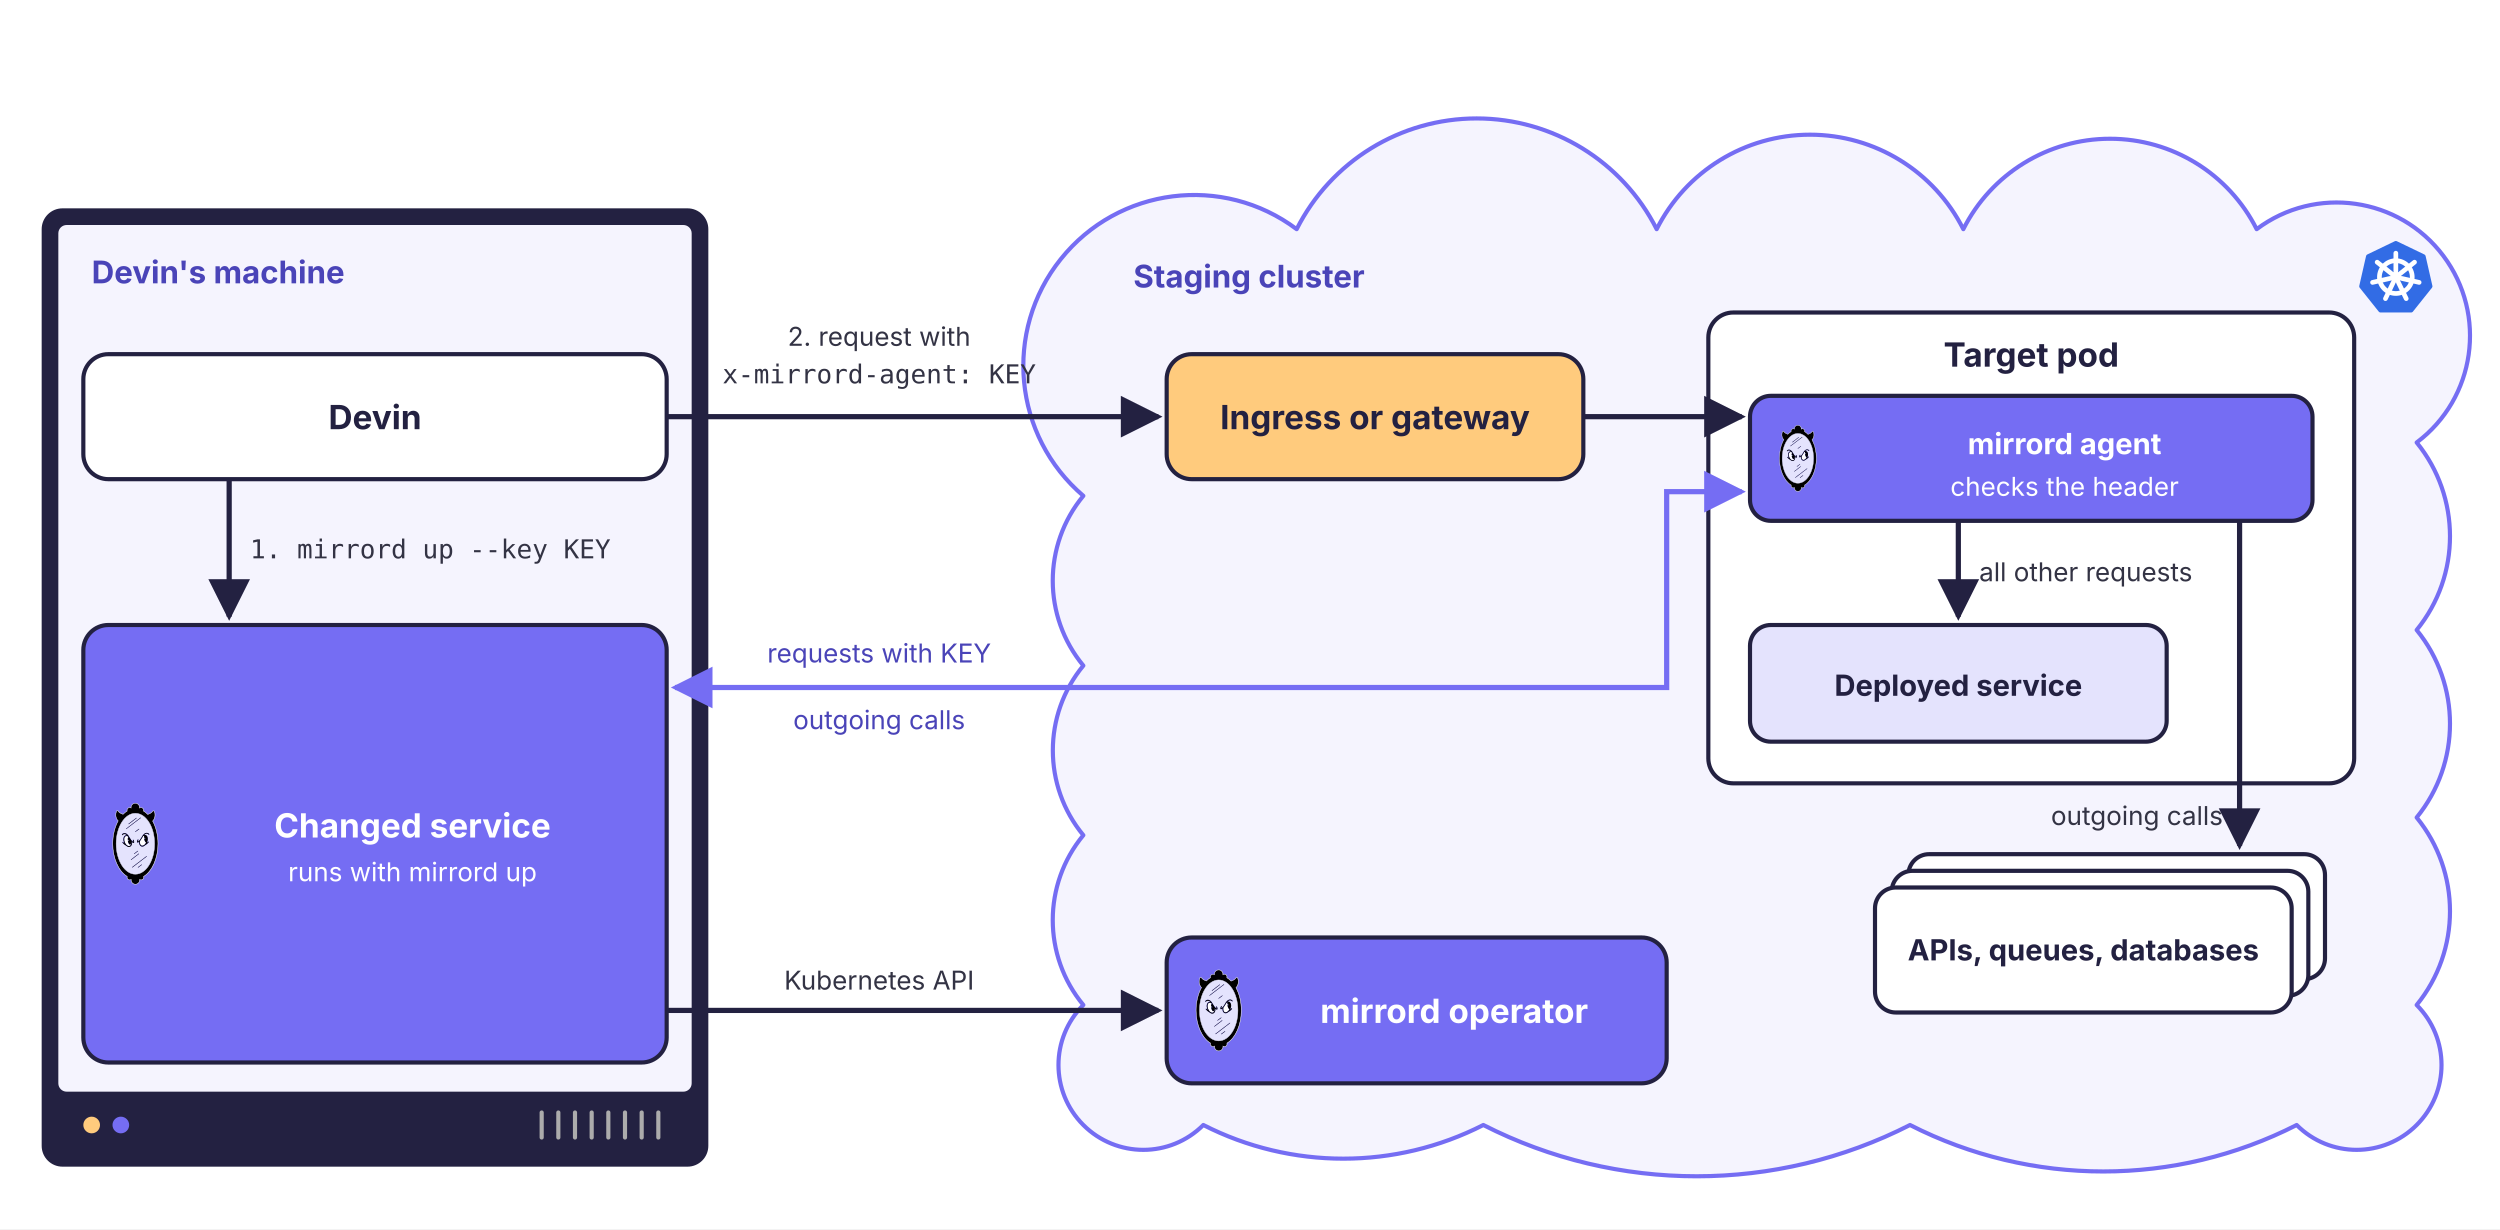
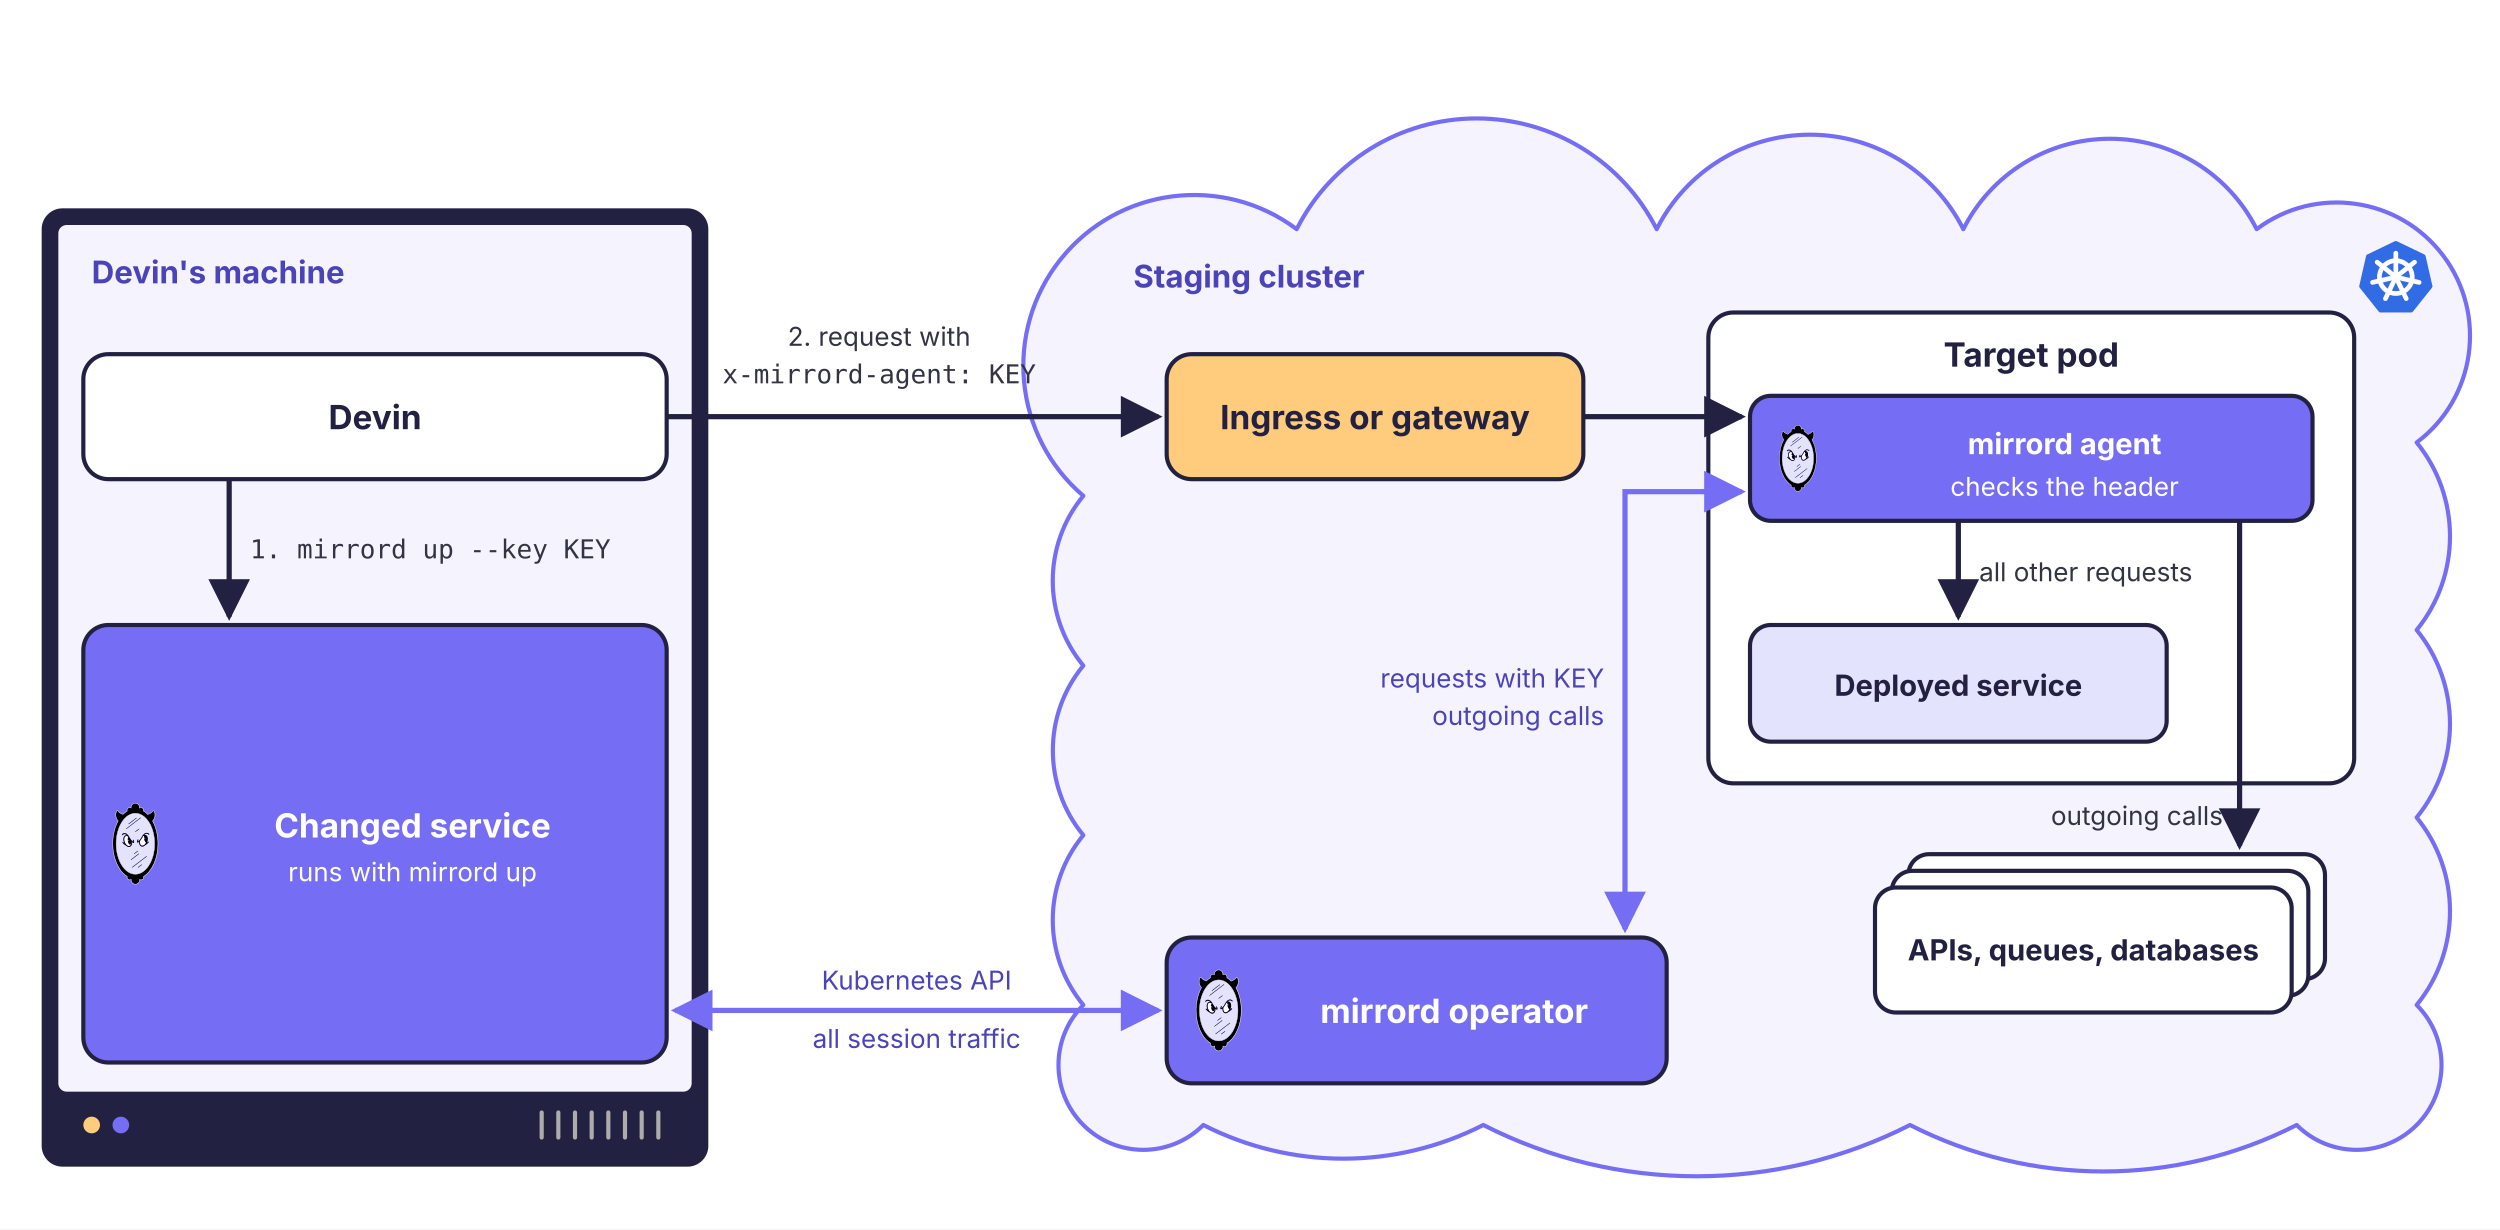
<svg xmlns="http://www.w3.org/2000/svg" viewBox="0 0 1200 590" width="1200" height="590" font-family="Inter, Helvetica, Arial, sans-serif" role="img" aria-labelledby="t d">
  <defs>
    <marker id="arrow" viewBox="0 0 10 10" refX="9" refY="5" markerWidth="8" markerHeight="8" orient="auto-start-reverse">
      <path d="M0 0 L10 5 L0 10 z" fill="#232141" />
    </marker>
    <marker id="arrow-purple" viewBox="0 0 10 10" refX="9" refY="5" markerWidth="8" markerHeight="8" orient="auto-start-reverse">
      <path d="M0 0 L10 5 L0 10 z" fill="#756DF3" />
    </marker>
    <symbol id="k8s" viewBox="0 0 32 32">
      <polygon points="16.00,1.60 27.73,7.25 30.62,19.94 22.51,30.11 9.49,30.11 1.38,19.94 4.27,7.25" fill="#326CE5" stroke="#326CE5" stroke-width="2" stroke-linejoin="round" />
      <g fill="none" stroke="#ffffff" stroke-width="2" stroke-linecap="round">
        <circle cx="16" cy="16" r="7" />
        <line x1="16.00" y1="13.40" x2="16.00" y2="5.80" />
        <line x1="18.03" y1="14.38" x2="23.97" y2="9.64" />
        <line x1="18.53" y1="16.58" x2="25.94" y2="18.27" />
        <line x1="17.13" y1="18.34" x2="20.43" y2="25.19" />
        <line x1="14.87" y1="18.34" x2="11.57" y2="25.19" />
        <line x1="13.47" y1="16.58" x2="6.06" y2="18.27" />
        <line x1="13.97" y1="14.38" x2="8.03" y2="9.64" />
      </g>
      <circle cx="16" cy="16" r="2.4" fill="#ffffff" />
    </symbol>
    <symbol id="mirrord" viewBox="97 61 391 696">
      <path fill="#ffffff" d="M255.6,387c4.1,19.1-0.9,36.1-12,40.5c-8.2,3.2-17.8,0-26.5-8.2c-0.3-0.6-0.9-0.9-1.5-1.2c0,0,0,0-0.3-0.3 c-5.5-5.6-10.5-13.2-14-22c-4.7-11.5-6.1-23.2-4.4-33.5c1.8-9.4,6.1-16.1,12.8-18.8c5.5-2.3,12.5-1.5,19.3,2.6 c1.5,2.3,2.6,4.4,3.8,6.2c-4.1,2.6-6.4,10.3-6.4,20.3l3.2,1.8l11.1,6.5l-12.5,1.5h-0.9c0.3,1.2,0.3,2.3,0.6,3.5 c3.2,17.9,12,31.1,19,29.7c6.4-1.2,9.6-14.4,7.6-30.2C255.3,386.4,255.6,386.7,255.6,387z" />
      <path fill="#ffffff" d="M384,398.4c-3.2,6.8-7.3,12.3-12,17c0,0,0,0-0.3,0c-0.6,0.3-0.9,0.9-1.2,1.2c-8.7,7.9-18.4,11.5-26.5,8.2 c-11.1-4.7-16-21.4-12-40.5c1.5-1.8,3.2-3.8,4.7-5.6c5-6.5,9-13.2,12.8-20l1.2-2.1c1.2-1.8,2-3.8,3.2-5.6c1.2-2.1,2.6-4.4,4.4-7 c3.5-2.1,6.7-3.2,9.9-3.8c-2,4.7-2.3,10.3-2.3,15.3l3.2,1.8l11.1,6.5l-12.5,1.5h-0.9c0.3,1.2,0.3,2.3,0.6,3.8 C370.5,384.6,377.5,397,384,398.4z" />
      <path fill="#E4E3FD" d="M405,391.7c-1.5-1.2-3.8-0.9-5,0.6c-3.2,4.1-7,7.9-11.1,11.5c1.2-2.3,2.6-5,3.5-7.6 c5.3-12.6,6.7-25.8,4.7-37.3c-2.3-12-8.2-20.6-16.9-24.1c-4.1-1.8-8.8-2.1-13.7-1.2c4.4-4.4,10.2-8.5,17.5-10 c8.2-1.5,16.6,1.5,20.4,7.3c1.2,1.5,3.2,2.1,5,0.9c1.5-1.2,2-3.2,0.9-4.7c-5.5-8.2-16.6-12.3-27.4-10c-11.1,2.1-19.3,9.7-24.2,15.6 c-2,2.3-3.8,5-5.5,7.3c-2,2.9-3.5,5.6-5,8.2c-1.2,2.1-2.3,3.8-3.2,5.6l-1.2,2.1c-3.8,6.5-7.6,13.2-12.3,19.1 c-5.8,7.6-11.7,12.9-18.4,16.7c0.6-5,2-9.7,4.4-14.1c0.9-1.8,0.3-3.8-1.5-4.7c-1.7-0.9-3.8-0.3-4.7,1.5c-2.9,5.6-4.7,11.5-5.3,17.6 c0,0.9-0.3,3.5,1.5,5.6c1.2,1.2,2.3,1.8,4.1,1.8c1.5,0,2.9-0.3,4.4-1.5c2.6-1.5,5.3-3.2,7.9-5.3c-1.7,18.5,5,34.1,17.5,39.3 c2.9,1.2,5.8,1.8,8.8,1.8c8.5,0,17.5-4.4,25.4-12c11.4-6.2,21.6-14.4,29.5-24.7C406.7,395.2,406.4,392.8,405,391.7z M292.1,149.1 c90.1,0,163.6,116.6,163.6,259.6s-73.5,259.6-163.6,259.6c-90.4,0-163.6-116.6-163.6-259.6S201.9,149.1,292.1,149.1z M389.5,517.3 c0.9-0.6,0.9-1.8,0.3-2.3c-0.6-0.9-1.8-0.9-2.3-0.3l-122.5,93.7c-0.9,0.6-0.9,1.8-0.3,2.3c0.3,0.3,0.9,0.6,1.5,0.6 c0.3,0,0.9,0,1.2-0.3L389.5,517.3z M346.9,589c0.9-0.6,0.9-1.8,0.3-2.3c-0.6-0.9-1.8-0.9-2.3-0.3l-31.2,23.2 c-0.9,0.6-0.9,1.8-0.3,2.3c0.3,0.6,0.9,0.9,1.5,0.9c0.3,0,0.6-0.3,0.9-0.3L346.9,589z M338.2,189.1c0.9-0.6,0.9-1.8,0.3-2.3 c-0.6-0.9-1.8-0.9-2.3-0.3l-122.5,93.4c-0.9,0.6-0.9,1.8-0.3,2.3c0.3,0.3,0.9,0.6,1.5,0.6c0.3,0,0.9,0,0.9-0.3L338.2,189.1z M324.4,284.5c0.9-0.6,0.9-1.8,0.3-2.3c-0.6-0.9-1.7-0.9-2.3-0.3l-31.2,22.9c-0.9,0.6-0.9,1.8-0.3,2.3c0.3,0.6,0.9,0.6,1.5,0.6 c0.3,0,0.6,0,0.9-0.3L324.4,284.5z M322.7,495.9c0.9-0.6,0.9-1.8,0.3-2.3c-0.6-0.9-1.8-0.9-2.3-0.3l-66.2,50.8 c-0.9,0.6-0.9,1.8-0.3,2.3c0.3,0.3,0.9,0.6,1.5,0.6c0.3,0,0.6,0,0.9-0.3L322.7,495.9z M314.8,472.4c0.9-0.6,0.9-1.8,0.3-2.3 c-0.6-0.9-1.8-0.9-2.3-0.3L281.6,493c-0.9,0.6-0.9,1.8-0.3,2.3c0.3,0.6,0.9,0.9,1.5,0.9c0.3,0,0.9-0.3,0.9-0.3L314.8,472.4z M302.3,190.5c0.9-0.6,0.9-1.8,0.3-2.3c-0.6-0.9-1.7-0.9-2.3-0.3L234,239c-0.9,0.6-0.9,1.8-0.3,2.3c0.3,0.3,0.9,0.6,1.5,0.6 c0.3,0,0.9,0,1.2-0.3L302.3,190.5z M280.1,399.6c1.8-2.1,1.5-4.7,1.5-5.6c-0.6-6.2-2.3-12.3-5-17.9c-0.9-1.8-2.9-2.3-4.7-1.5 c-1.8,0.9-2.3,2.9-1.5,4.7c2.3,4.4,3.8,9.4,4.4,14.1c-6.4-3.8-12.5-9.4-18.4-16.7c-4.7-6.2-8.8-12.9-12.3-19.1l-1.5-2.3 c-1.2-1.8-2-3.8-3.2-5.6c-1.5-2.3-2.9-5.3-5-8.2c0,0,0,0,0-0.3c-1.5-2.3-3.5-5-5.5-7.3c-5-5.9-13.1-13.2-24.2-15.6 c-10.8-2.1-21.9,2.1-27.4,10c-1.2,1.5-0.6,3.8,0.9,4.7c1.5,1.2,3.8,0.6,4.7-0.9c4.1-5.9,12.5-8.8,20.4-7.3 c7.3,1.5,13.1,5.9,17.5,10c-4.7-0.9-9.3-0.3-13.7,1.2c-8.8,3.5-14.6,12-16.9,24.1c-2,11.5-0.3,24.7,4.7,37.3 c1.2,2.6,2.3,5.3,3.5,7.6c-4.1-3.5-7.9-7.3-11.1-11.5c-1.2-1.5-3.5-1.8-5-0.6c-1.5,1.2-1.8,3.5-0.6,5c8.2,10,18.4,18.5,29.5,24.7 c7.9,7.6,16.9,11.7,25.7,11.7c2.9,0,6.1-0.6,8.8-1.8c12.5-5.3,19-20.6,17.5-39.3c2.6,2.1,5,3.8,7.9,5.3c1.5,0.9,2.9,1.2,4.4,1.2 C277.8,401.4,279.2,400.8,280.1,399.6z" />
      <path d="M439.4,215.2c29.5,54,45.5,122.4,45.5,193.8c0,123.6-49,234.9-122.8,279.2c0.6,2.1,1.2,4.4,1.2,6.8 c0,12.3-10.2,22.6-22.5,22.6c-4.4,0-8.8-1.2-12.3-3.5c0.3,1.2,0.3,2.6,0.3,3.8c0,20.3-16.3,36.7-36.5,36.7s-36.5-16.4-36.5-36.7 c0-1.2,0-2.6,0.3-3.8c-3.5,2.3-7.9,3.5-12.3,3.5c-12.3,0-22.5-10-22.5-22.6c0-2.3,0.3-4.7,1.2-6.8C148.6,643.6,99.3,532.3,99.3,409 c0-71.9,16.3-140.9,46.4-195.3c-1.5-0.9-2.3-2.1-3.5-3.2c-9.9-11.2-15.5-26.4-16.9-42.6c-0.6-11.5,0.9-23.2,5-33.8 c0.6-1.8,2.6-6.8,7.6-7.3c5.3-0.6,8.5,3.8,11.4,7.9c1.2,1.5,2.3,2.9,2.9,3.8c5.5,5.3,12.5,9.7,21.6,13.8c4.4,2.1,9,3.8,13.4,5.3 c11.1-11.2,22.8-20.6,35-27.9c-0.6-2.3-1.2-4.4-1.2-6.8c0-12.3,10.2-22.6,22.5-22.6c4.4,0,8.8,1.2,12.3,3.5c0-1.2-0.3-2.6-0.3-3.8 c0-20.3,16.3-36.7,36.5-36.7c20.1,0,36.5,16.4,36.5,36.7c0,1.2,0,2.6-0.3,3.8c3.5-2.3,7.9-3.5,12.3-3.5c12.5,0,22.5,10.3,22.5,22.6 c0,2.3-0.3,4.7-1.2,6.8c12.5,7.6,24.8,17.3,36.2,29.1c4.7-1.5,9-3.2,13.7-5.3c9-4.1,16-8.5,21.6-13.8c0.9-0.9,2-2.3,2.9-3.8 c2.9-4.1,6.1-8.5,11.4-7.9c5,0.6,7,5.6,7.6,7.3c4.1,10.6,5.5,22.3,4.7,33.8c-1.2,15.9-7,31.4-16.9,42.6 C442.3,212.6,441.1,214,439.4,215.2z M455.7,409c0-143.3-73.5-259.6-163.6-259.6c-90.4,0-163.6,116.6-163.6,259.6 c0,143,73.5,259.6,163.6,259.6C382.5,668.6,455.7,552,455.7,409z" />
      <path fill="#ffffff" d="M292.4,756.6c-21.2,0-38.5-17.4-38.5-38.7c0-0.1,0-0.2,0-0.3c-3,1.3-6.5,2-10,2c-13.5,0-24.5-11-24.5-24.6 c0-2.2,0.2-4.2,0.7-5.9c-36.1-22.2-66.8-60.3-88.9-110.2C109,528.5,97.3,469.7,97.3,409c0-71.5,16.3-140.6,45.8-194.7 c-0.6-0.5-1.1-1-1.5-1.5c-0.3-0.3-0.5-0.6-0.8-0.8l-0.1-0.1c-9.7-10.9-15.9-26.4-17.4-43.7c-0.6-12.5,1.1-24.4,5.1-34.7 c0.8-2.3,3.2-7.9,9.2-8.6c6.5-0.7,10.4,4.7,13.2,8.7c1.1,1.4,2.2,2.8,2.9,3.7c5.3,5,11.9,9.2,20.9,13.3c3.5,1.7,7.6,3.3,12.1,4.8 c10.7-10.7,21.9-19.6,33.2-26.5c-0.5-1.9-0.9-3.7-0.9-5.8c0-13.3,11.2-24.6,24.5-24.6c3.5,0,6.9,0.7,10,2c0-0.1,0-0.2,0-0.3 c0-21.3,17.3-38.7,38.5-38.7c21.2,0,38.5,17.4,38.5,38.7c0,0.1,0,0.2,0,0.3c3-1.3,6.5-2,10-2c13.5,0,24.5,11,24.5,24.6 c0,2.2-0.2,4.2-0.7,5.9c12.2,7.6,23.8,16.9,34.3,27.6c3.7-1.2,7.6-2.7,12.3-4.8c9-4.1,15.7-8.4,21-13.4c0.7-0.7,1.8-2,2.6-3.4 l0.1-0.1c2.8-4,6.7-9.5,13.2-8.8c6,0.7,8.5,6.3,9.3,8.7c4,10.4,5.7,22.4,4.8,34.5c-1.2,16.6-7.5,32.4-17.2,43.5c-0.4,1-1.3,2-2.4,3 c29,53.9,44.9,122.4,44.9,193.3c0,60.9-11.7,119.7-33.9,170.2c-22,49.9-52.6,87.9-88.6,110c0.5,1.9,0.8,3.8,0.8,5.8 c0,13.3-11.2,24.6-24.5,24.6c-3.5,0-6.9-0.7-10-2c0,0.1,0,0.2,0,0.3C330.8,739.2,313.6,756.6,292.4,756.6z M259.4,709.5l-1.2,5 c-0.2,0.9-0.2,2.3-0.2,3.3c0,19.1,15.5,34.7,34.5,34.7s34.5-15.6,34.5-34.7c0-1.1,0-2.4-0.2-3.3l-1.2-5l4.3,2.9 c3.1,2.1,7,3.2,11.1,3.2c11.1,0,20.5-9.4,20.5-20.6c0-2.1-0.5-4.2-1.1-6.2l-0.4-1.5l1.3-0.8c72.9-43.8,121.8-155.3,121.8-277.5 c0-70.8-16.1-139.3-45.3-192.8l-0.9-1.6l1.5-1c1.6-1.1,2.3-2.2,2.4-2.5l0.1-0.4l0.3-0.3c9.3-10.4,15.2-25.5,16.4-41.4 c0.9-11.6-0.7-22.9-4.5-32.9c-0.6-1.7-2.3-5.6-6-6.1c-3.8-0.4-6.3,2.6-9.5,7c-0.9,1.5-2.1,3-3.2,4.1c-5.7,5.4-12.7,9.9-22.2,14.2 c-5.4,2.4-9.7,4-13.9,5.4l-1.2,0.4l-0.9-0.9c-10.9-11.3-23-21-35.8-28.8l-1.5-0.9l0.7-1.6c0.7-1.6,1-3.5,1-6 c0-11.4-9.2-20.6-20.5-20.6c-4.1,0-8.1,1.1-11.1,3.2l-4.3,2.9l1.2-5c0.2-0.9,0.2-2.3,0.2-3.3c0-19.1-15.5-34.7-34.5-34.7 c-19,0-34.5,15.6-34.5,34.7c0,0.5,0.1,1.1,0.1,1.7c0.1,0.7,0.2,1.4,0.2,2.1v3.8l-3.1-2.1c-3.1-2.1-7-3.2-11.1-3.2 c-11.1,0-20.5,9.4-20.5,20.6c0,1.9,0.4,3.6,0.9,5.6l0.5,2.1l-1.3,0.8c-11.8,7.1-23.5,16.4-34.6,27.6l-0.9,0.9l-1.2-0.4 c-5.1-1.7-9.7-3.5-13.6-5.4c-9.5-4.3-16.5-8.8-22.1-14.2l-0.2-0.2l-0.1-0.2c-0.5-0.8-1.7-2.2-2.8-3.6l-0.1-0.1 c-3.1-4.4-5.7-7.5-9.5-7.1c-3.7,0.4-5.4,4.3-5.9,6c-3.8,9.8-5.5,21.2-4.9,33c1.5,16.4,7.3,31.1,16.4,41.3c0.3,0.3,0.6,0.6,0.9,0.9 c0.7,0.8,1.4,1.5,2.2,2l1.6,1l-0.9,1.7c-29.7,53.8-46.1,122.8-46.1,194.3c0,121.9,49.2,233.4,122.4,277.5l1.5,0.9l-0.7,1.6 c-0.7,1.6-1,3.5-1,6c0,11.4,9.2,20.6,20.5,20.6c4.1,0,8.1-1.1,11.1-3.2L259.4,709.5z M292.1,670.6c-91.3,0-165.6-117.3-165.6-261.6 s74.3-261.6,165.6-261.6c91.3,0,165.6,117.3,165.6,261.6S383.4,670.6,292.1,670.6z M292.1,151.4c-89.1,0-161.6,115.5-161.6,257.6 c0,68.8,16.9,133.5,47.7,182.3c30.6,48.5,71,75.2,113.9,75.2c89.1,0,161.6-115.5,161.6-257.6C453.7,267,381.2,151.4,292.1,151.4z" />
      <path d="M344.9,586.3c0.9-0.6,1.7-0.3,2.3,0.3c0.6,0.9,0.3,1.8-0.3,2.3l-31.2,23.2c-0.3,0.3-0.6,0.3-0.9,0.3 c-0.6,0-1.2-0.3-1.5-0.9c-0.6-0.9-0.3-1.8,0.3-2.3L344.9,586.3z" />
      <path d="M372,415.5c4.4-4.4,8.5-10.3,12-17c-6.4-1.8-13.4-13.8-16.3-29.7c-0.3-1.2-0.6-2.3-0.6-3.8h0.9l12.5-1.5l-11.1-6.5 l-3.2-1.8c0-5,0.3-10.6,2.3-15.3c-3.2,0.6-6.7,1.8-9.9,3.8c-1.8,2.3-3.2,5-4.4,7c-1.2,2.1-2.3,3.8-3.2,5.6l-1.2,2.1 c-3.8,6.5-7.9,13.5-12.8,20c-1.5,2.1-3.2,3.8-4.7,5.6c-4.1,19.1,0.9,35.8,12,40.5c8.2,3.2,17.8-0.3,26.5-8.2 C370.8,416.3,371.4,415.8,372,415.5z M410.5,326.8c1.2,1.5,0.9,3.8-0.9,4.7c-1.5,1.2-3.8,0.9-5-0.9c-4.1-5.9-12.5-8.8-20.4-7.3 c-7.3,1.5-13.1,5.9-17.5,10c4.7-0.9,9.3-0.3,13.7,1.2c8.8,3.5,14.9,12,16.9,24.1c2,11.5,0.3,24.7-4.7,37.3 c-1.2,2.6-2.3,5.3-3.5,7.6c4.1-3.5,7.9-7.3,11.1-11.5c1.2-1.5,3.5-1.8,5-0.6c1.5,1.2,1.7,3.5,0.6,5c-8.2,10.3-18.4,18.5-29.5,24.7 c-7.9,7.6-16.9,12-25.4,12c-3.2,0-6.1-0.6-8.8-1.8c-12.5-5.3-19-20.6-17.5-39.3c-2.6,2.1-5.3,3.8-7.9,5.3c-1.5,0.9-3.2,1.5-4.4,1.5 c-1.5,0-2.9-0.6-4.1-1.8c-1.7-2.1-1.5-4.7-1.5-5.6c0.6-6.2,2.3-12,5.3-17.6c0.9-1.8,2.9-2.3,4.7-1.5c1.8,0.9,2.3,2.9,1.5,4.7 c-2.3,4.4-3.8,9.4-4.4,14.1c6.4-3.8,12.5-9.4,18.4-16.7c4.7-6.2,8.8-12.6,12.3-19.1l1.2-2.1c1.2-2.1,2.3-3.8,3.2-5.6 c1.5-2.3,2.9-5.3,5-8.2c1.8-2.3,3.5-5,5.5-7.3c5-5.9,13.4-13.2,24.2-15.6C393.9,314.5,405,318.6,410.5,326.8z" />
      <path d="M324.4,284.5l-31.5,23.2c-0.3,0.3-0.6,0.3-0.9,0.3c-0.6,0-1.2-0.3-1.5-0.6c-0.6-0.9-0.3-1.8,0.3-2.3l31.2-23.2 c0.9-0.6,1.7-0.3,2.3,0.3C325.6,282.7,325.3,283.9,324.4,284.5z" />
      <path d="M312.8,469.5c0.9-0.6,1.8-0.3,2.3,0.3c0.6,0.9,0.3,1.8-0.3,2.3l-31.2,23.2c-0.3,0.3-0.6,0.3-0.9,0.3 c-0.6,0-1.2-0.3-1.5-0.9c-0.6-0.9-0.3-1.8,0.3-2.3L312.8,469.5z" />
      <path d="M387.5,514.7c0.9-0.6,1.8-0.3,2.3,0.3c0.6,0.9,0.3,1.8-0.3,2.3L267,611c-0.3,0.3-0.6,0.3-1.2,0.3c-0.6,0-1.2-0.3-1.5-0.6 c-0.6-0.9-0.6-1.8,0.3-2.3L387.5,514.7z" />
      <path d="M320.7,493c0.9-0.6,1.8-0.3,2.3,0.3c0.6,0.9,0.6,1.8-0.3,2.3l-66.2,51.1c-0.3,0.3-0.6,0.3-0.9,0.3c-0.6,0-1.2-0.3-1.5-0.6 c-0.6-0.9-0.6-1.8,0.3-2.3L320.7,493z" />
      <path d="M300.2,187.9c0.9-0.6,1.7-0.3,2.3,0.3c0.6,0.9,0.6,1.8-0.3,2.3l-65.9,51.1c-0.3,0.3-0.6,0.3-1.2,0.3 c-0.6,0-0.9-0.3-1.5-0.6c-0.6-0.9-0.3-1.8,0.3-2.3L300.2,187.9z" />
      <path d="M213.6,279.8l122.5-93.7c0.6-0.6,1.8-0.3,2.3,0.3c0.6,0.9,0.3,1.8-0.3,2.3l-122.5,93.7c-0.3,0.3-0.6,0.3-0.9,0.3 c-0.6,0-1.2-0.3-1.5-0.6C212.7,281.6,212.7,280.4,213.6,279.8z" />
      <path d="M243.9,427.5c11.1-4.4,16-21.4,12-40.5c-0.3-0.3-0.6-0.6-0.9-0.9c2,15.9-1.2,29.1-7.6,30.2c-7.3,1.5-15.8-12-19-29.7 c-0.3-1.2-0.3-2.3-0.6-3.5h0.9l12.5-1.5l-11.1-6.5l-3.2-1.8c0-10,2.3-17.6,6.4-20.3c-1.2-2.1-2.3-4.1-3.8-6.2 c-7-4.1-13.7-5-19.3-2.6c-6.4,2.6-11.1,9.4-12.8,18.8c-1.8,10-0.3,22,4.4,33.5c3.5,8.8,8.5,16.4,14,22c0,0,0.3,0,0.3,0.3 c0.6,0.3,1.2,0.9,1.5,1.2C225.9,427.2,235.8,430.7,243.9,427.5z M204.9,319.1c11.1,2.1,19.3,9.7,24.2,15.6c2,2.3,3.8,5,5.5,7.3 c0,0,0,0,0,0.3c2,2.9,3.5,5.6,5,8.2c1.2,1.8,2,3.5,3.2,5.6l1.5,2.3c3.8,6.5,7.6,12.9,12.3,19.1c5.8,7.3,11.7,12.9,18.4,16.7 c-0.6-5-2-9.7-4.4-14.1c-0.9-1.8-0.3-3.8,1.5-4.7c1.8-0.9,3.8-0.3,4.7,1.5c2.9,5.6,4.7,11.5,5,17.9c0,0.9,0.3,3.5-1.5,5.6 c-1.2,1.2-2.6,1.8-4.1,1.8c-1.5,0-2.9-0.6-4.4-1.2c-2.6-1.5-5.3-3.2-7.9-5.3c1.7,18.5-5,34.1-17.5,39.3c-2.9,1.2-5.8,1.8-8.8,1.8 c-8.5,0-17.5-4.4-25.7-11.7c-11.4-6.2-21.6-14.7-29.5-24.7c-1.2-1.5-0.9-3.8,0.6-5c1.5-1.2,3.8-0.9,5,0.6c3.2,4.1,7,7.9,11.1,11.5 c-1.2-2.3-2.6-5-3.5-7.6c-5-12.6-6.7-25.8-4.7-37.3c2-12,8.2-20.6,16.9-24.1c4.1-1.8,8.8-2.1,13.7-1.2c-4.4-4.4-10.2-8.8-17.5-10 c-8.2-1.5-16.6,1.5-20.4,7.3c-1.2,1.5-3.2,2.1-4.7,0.9c-1.5-1.2-2-3.2-0.9-4.7C183,320.9,194.1,317.1,204.9,319.1z" />
    </symbol>
  </defs>
  <rect x="0" y="0" width="1200" height="590" fill="#ffffff" />
  <rect x="20" y="100" width="320" height="460" rx="10" fill="#232141" />
  <rect x="28" y="108" width="304" height="416" rx="4" fill="#F5F4FE" />
  <rect x="28" y="528" width="304" height="24" rx="4" fill="#232141" />
  <circle cx="44" cy="540" r="4" fill="#FFCB7D" />
  <circle cx="58" cy="540" r="4" fill="#756DF3" />
  <line x1="260" y1="534" x2="260" y2="546" stroke="#ACACAC" stroke-width="2" stroke-linecap="round" />
  <line x1="268" y1="534" x2="268" y2="546" stroke="#ACACAC" stroke-width="2" stroke-linecap="round" />
  <line x1="276" y1="534" x2="276" y2="546" stroke="#ACACAC" stroke-width="2" stroke-linecap="round" />
  <line x1="284" y1="534" x2="284" y2="546" stroke="#ACACAC" stroke-width="2" stroke-linecap="round" />
  <line x1="292" y1="534" x2="292" y2="546" stroke="#ACACAC" stroke-width="2" stroke-linecap="round" />
  <line x1="300" y1="534" x2="300" y2="546" stroke="#ACACAC" stroke-width="2" stroke-linecap="round" />
  <line x1="308" y1="534" x2="308" y2="546" stroke="#ACACAC" stroke-width="2" stroke-linecap="round" />
  <line x1="316" y1="534" x2="316" y2="546" stroke="#ACACAC" stroke-width="2" stroke-linecap="round" />
  <text x="44" y="136" font-size="15" font-weight="700" fill="#4a44b8">Devin's machine</text>
  <rect x="40" y="170" width="280" height="60" rx="12" fill="#ffffff" stroke="#232141" stroke-width="2" />
  <text x="180.0" y="206" font-size="16" font-weight="700" fill="#232141" text-anchor="middle">Devin</text>
  <rect x="40" y="300" width="280" height="210" rx="12" fill="#756DF3" stroke="#232141" stroke-width="2" />
  <use href="#mirrord" x="54" y="385" width="22" height="40" />
  <text x="198.0" y="402" font-size="16" font-weight="700" fill="#ffffff" text-anchor="middle">Changed service</text>
  <text x="198.0" y="423" font-size="12.5" fill="#ffffff" text-anchor="middle">runs with mirrord up</text>
  <path d="M520.0 482.4 A63.9 63.9 0 0 1 520.0 400.9 A63.9 63.9 0 0 1 520.0 319.5 A63.9 63.9 0 0 1 520.0 238.0 A82.0 82.0 0 0 1 622.4 110.0 A96.8 96.8 0 0 1 795.2 110.0 A82.4 82.4 0 0 1 942.4 110.0 A78.8 78.8 0 0 1 1083.2 110.0 A64.0 64.0 0 0 1 1160.0 212.4 A71.3 71.3 0 0 1 1160.0 302.4 A71.3 71.3 0 0 1 1160.0 392.4 A71.3 71.3 0 0 1 1160.0 482.4 A40.7 40.7 0 0 1 1102.4 540.0 A204.2 204.2 0 0 1 916.8 540.0 A225.3 225.3 0 0 1 712.0 540.0 A147.8 147.8 0 0 1 577.6 540.0 A40.7 40.7 0 0 1 520.0 482.4 Z" fill="#F5F4FE" stroke="#756DF3" stroke-width="2" stroke-linejoin="round" />
  <text x="544" y="138" font-size="15" font-weight="700" fill="#4a44b8">Staging cluster</text>
  <rect x="560" y="170" width="200" height="60" rx="12" fill="#FFCB7D" stroke="#232141" stroke-width="2" />
  <text x="660.0" y="206" font-size="16" font-weight="700" fill="#232141" text-anchor="middle">Ingress or gateway</text>
  <rect x="820" y="150" width="310" height="226" rx="12" fill="#ffffff" stroke="#232141" stroke-width="2" />
  <text x="975" y="176" font-size="16" font-weight="700" fill="#232141" text-anchor="middle">Target pod</text>
  <rect x="840" y="190" width="270" height="60" rx="10" fill="#756DF3" stroke="#232141" stroke-width="2" />
  <use href="#mirrord" x="854" y="204" width="18" height="32" />
  <text x="991.0" y="218" font-size="14" font-weight="700" fill="#ffffff" text-anchor="middle">mirrord agent</text>
  <text x="991.0" y="238" font-size="12.5" fill="#ffffff" text-anchor="middle">checks the header</text>
  <rect x="840" y="300" width="200" height="56" rx="10" fill="#E4E3FD" stroke="#232141" stroke-width="2" />
  <text x="940.0" y="334" font-size="14" font-weight="700" fill="#232141" text-anchor="middle">Deployed service</text>
  <rect x="916" y="410" width="200" height="60" rx="10" fill="#ffffff" stroke="#232141" stroke-width="2" />
  <rect x="908" y="418" width="200" height="60" rx="10" fill="#ffffff" stroke="#232141" stroke-width="2" />
  <rect x="900" y="426" width="200" height="60" rx="10" fill="#ffffff" stroke="#232141" stroke-width="2" />
  <text x="1000" y="461" font-size="14" font-weight="700" fill="#232141" text-anchor="middle">APIs, queues, databases</text>
  <rect x="560" y="450" width="240" height="70" rx="12" fill="#756DF3" stroke="#232141" stroke-width="2" />
  <use href="#mirrord" x="574" y="465" width="22" height="40" />
  <text x="698.0" y="491" font-size="16" font-weight="700" fill="#ffffff" text-anchor="middle">mirrord operator</text>
  <line x1="110" y1="230" x2="110" y2="296" stroke="#232141" stroke-width="2.5" marker-end="url(#arrow)" />
  <text x="120" y="268" font-size="12.5" fill="#333344" text-anchor="start" font-family="Menlo, Consolas, monospace">1. mirrord up --key KEY</text>
  <line x1="320" y1="200" x2="556" y2="200" stroke="#232141" stroke-width="2.5" marker-end="url(#arrow)" />
  <text x="422" y="166" font-size="12.5" fill="#333344" text-anchor="middle">2. request with</text>
  <text x="422" y="184" font-size="12.5" fill="#333344" text-anchor="middle" font-family="Menlo, Consolas, monospace">x-mirrord-agent: KEY</text>
  <line x1="760" y1="200" x2="836" y2="200" stroke="#232141" stroke-width="2.5" marker-end="url(#arrow)" />
  <line x1="940" y1="250" x2="940" y2="296" stroke="#232141" stroke-width="2.5" marker-end="url(#arrow)" />
  <text x="950" y="279" font-size="12.5" fill="#333344" text-anchor="start">all other requests</text>
-   <polyline points="836,236 800,236 800,330 324,330" fill="none" stroke="#756DF3" stroke-width="2.5" marker-start="url(#arrow-purple)" marker-end="url(#arrow-purple)" />
-   <text x="422" y="318" font-size="12.5" fill="#4a44b8" text-anchor="middle">requests with KEY</text>
-   <text x="422" y="350" font-size="12.5" fill="#4a44b8" text-anchor="middle">outgoing calls</text>
+   <polyline points="836,236 780,236 780,446" fill="none" stroke="#756DF3" stroke-width="2.5" marker-start="url(#arrow-purple)" marker-end="url(#arrow-purple)" />
+   <text x="770" y="330" font-size="12.5" fill="#4a44b8" text-anchor="end">requests with KEY</text>
+   <text x="770" y="348" font-size="12.5" fill="#4a44b8" text-anchor="end">outgoing calls</text>
  <line x1="1075" y1="250" x2="1075" y2="406" stroke="#232141" stroke-width="2.5" marker-end="url(#arrow)" />
  <text x="1067" y="396" font-size="12.5" fill="#333344" text-anchor="end">outgoing calls</text>
-   <line x1="320" y1="485" x2="556" y2="485" stroke="#232141" stroke-width="2.5" marker-end="url(#arrow)" />
-   <text x="422" y="475" font-size="12.5" fill="#333344" text-anchor="middle">Kubernetes API</text>
+   <line x1="324" y1="485" x2="556" y2="485" stroke="#756DF3" stroke-width="2.5" marker-start="url(#arrow-purple)" marker-end="url(#arrow-purple)" />
+   <text x="440" y="475" font-size="12.5" fill="#4a44b8" text-anchor="middle">Kubernetes API</text>
+   <text x="440" y="503" font-size="12.5" fill="#4a44b8" text-anchor="middle">all session traffic</text>
  <use href="#k8s" x="1132" y="115" width="36" height="36" />
</svg>
